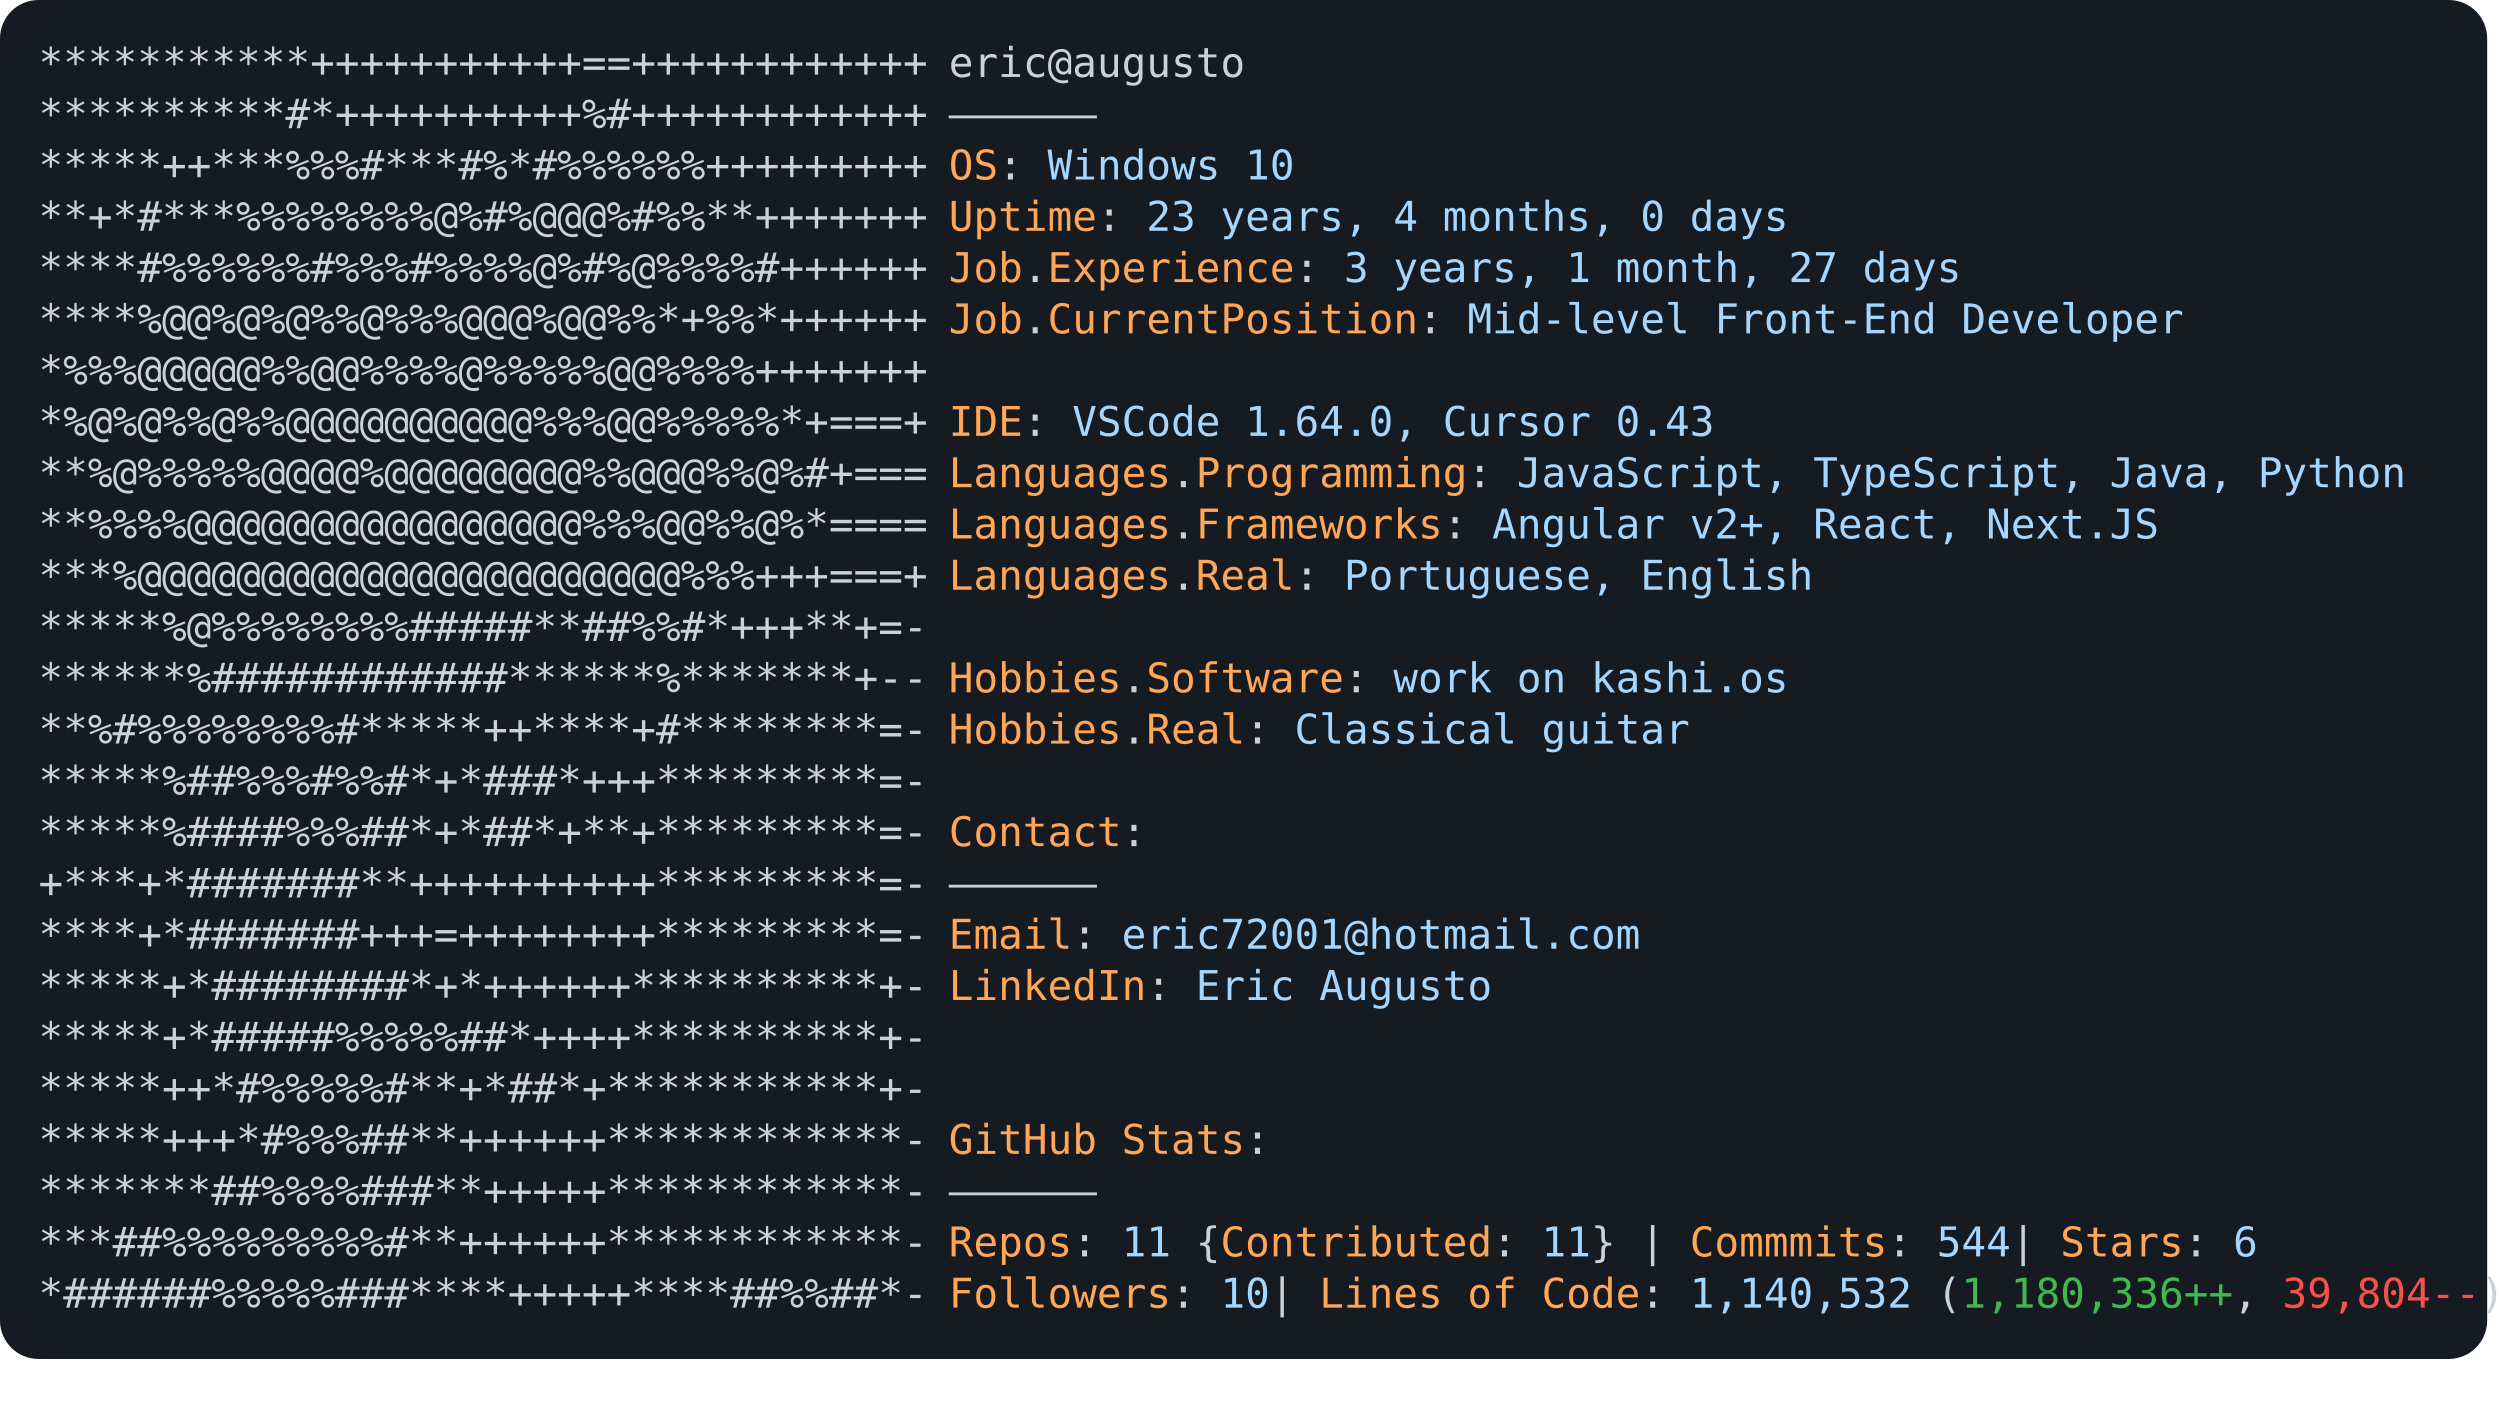
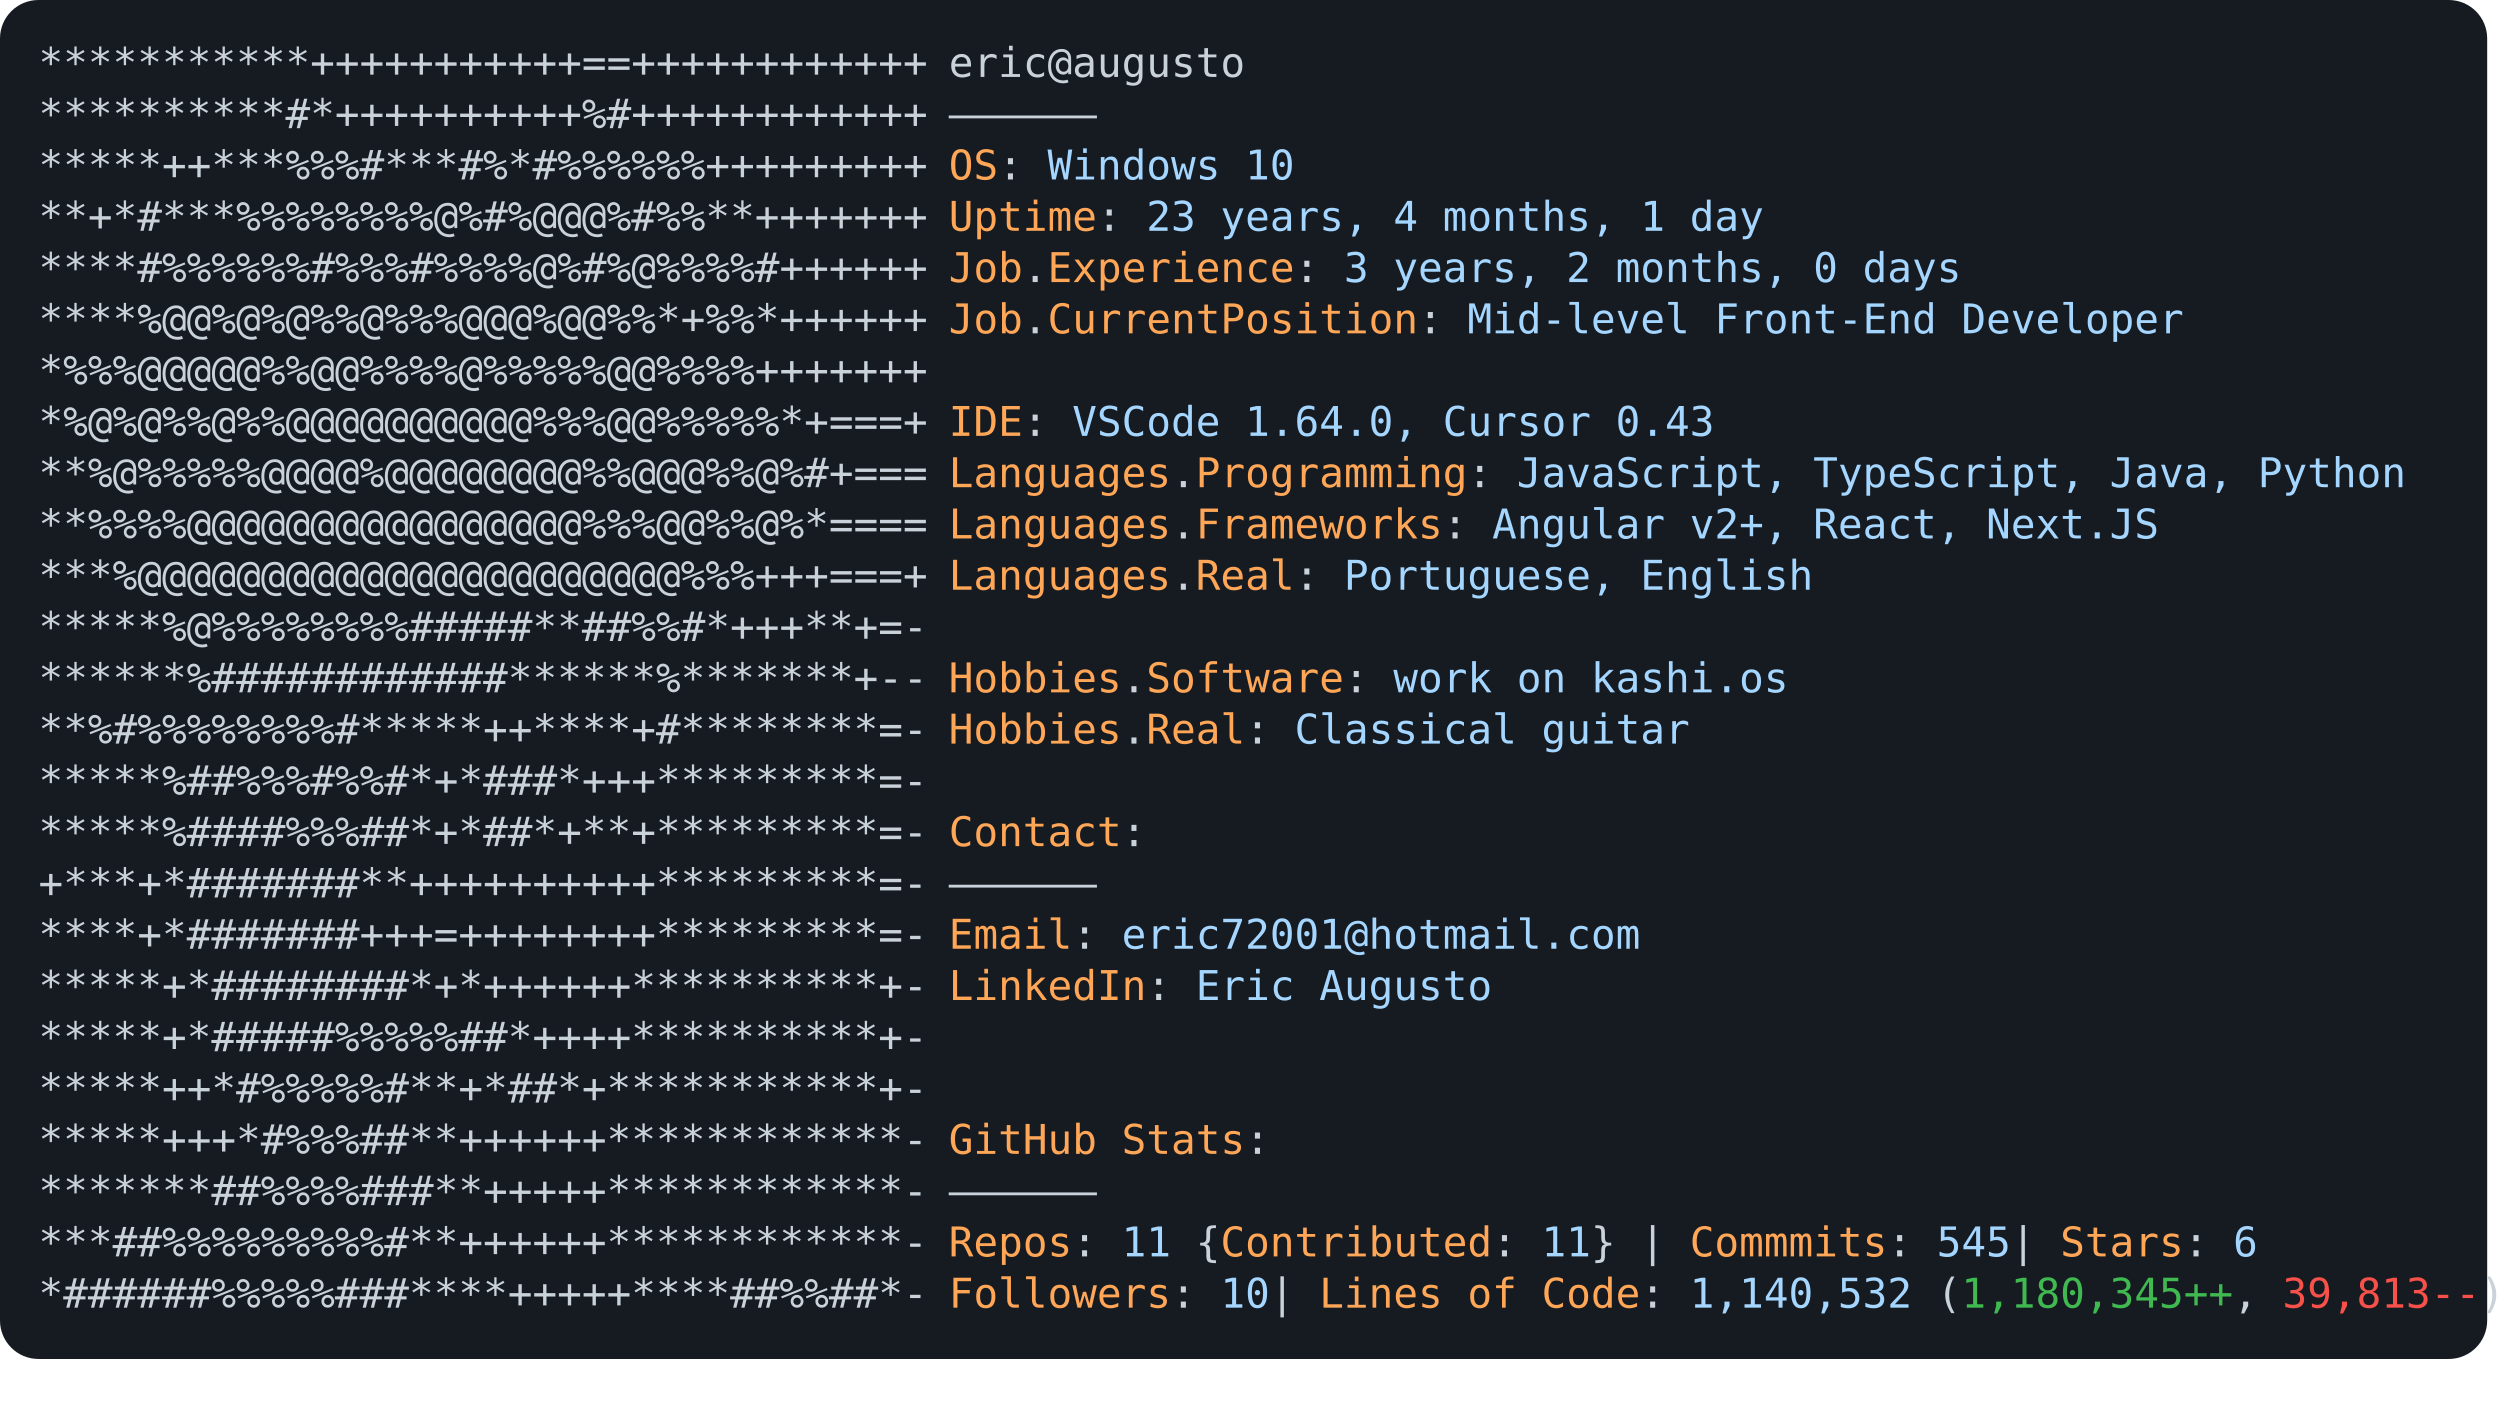
<svg xmlns="http://www.w3.org/2000/svg" font-family="Andale Mono,AndaleMono,Consolas,monospace" width="975px" height="550px" font-size="16px">
  <style>
.keyColor {fill: #ffa657;}
.valueColor {fill: #a5d6ff;}
.addColor {fill: #3fb950;}
.delColor {fill: #f85149;}
.commentColor {fill: #8b949e;}
text, tspan {white-space: pre;}
</style>
  <rect width="970px" height="530px" fill="#161b22" rx="15" />
  <text x="15" y="30" fill="#c9d1d9" class="ascii">
    <tspan x="15" y="30">***********+++++++++++==++++++++++++</tspan>
    <tspan x="15" y="50">**********#*++++++++++%#++++++++++++</tspan>
    <tspan x="15" y="70">*****++***%%%#***#%*#%%%%%%+++++++++</tspan>
    <tspan x="15" y="90">**+*#***%%%%%%%%@%#%@@@%#%%**+++++++</tspan>
    <tspan x="15" y="110">****#%%%%%%#%%%#%%%%@%#%@%%%%#++++++</tspan>
    <tspan x="15" y="130">****%@@%@%@%%@%%%@@@%@@%%*+%%*++++++</tspan>
    <tspan x="15" y="150">*%%%@@@@@%%@@%%%%@%%%%%@@%%%%+++++++</tspan>
    <tspan x="15" y="170">*%@%@%%@%%@@@@@@@@@@%%%@@%%%%%*+===+</tspan>
    <tspan x="15" y="190">**%@%%%%%@@@@%@@@@@@@@%%@@@%%@%#+===</tspan>
    <tspan x="15" y="210">**%%%%@@@@@@@@@@@@@@@@%%%@@%%@%*====</tspan>
    <tspan x="15" y="230">***%@@@@@@@@@@@@@@@@@@@@@@%%%+++===+</tspan>
    <tspan x="15" y="250">*****%@%%%%%%%%#####**##%%#*+++**+=-</tspan>
    <tspan x="15" y="270">******%############******%*******+--</tspan>
    <tspan x="15" y="290">**%#%%%%%%%%#*****++****+#********=-</tspan>
    <tspan x="15" y="310">*****%##%%%#%%#*+*###*+++*********=-</tspan>
    <tspan x="15" y="330">*****%####%%%##*+*##*+**+*********=-</tspan>
    <tspan x="15" y="350">+***+*#######**++++++++++*********=-</tspan>
    <tspan x="15" y="370">****+*#######+++=++++++++*********=-</tspan>
    <tspan x="15" y="390">*****+*########*+*++++++**********+-</tspan>
    <tspan x="15" y="410">*****+*#####%%%%%##*++++**********+-</tspan>
    <tspan x="15" y="430">*****++*#%%%%%#**+*##*+***********+-</tspan>
    <tspan x="15" y="450">*****+++*#%%%##**++++++************-</tspan>
    <tspan x="15" y="470">*******##%%%%###**+++++************-</tspan>
    <tspan x="15" y="490">***##%%%%%%%%%#**++++++************-</tspan>
    <tspan x="15" y="510">*######%%%%%###****+++++****##%%##*-</tspan>
  </text>
  <text x="370" y="30" fill="#c9d1d9">
    <tspan x="370" y="30">eric@augusto</tspan>
    <tspan x="370" y="50">——————</tspan>
    <tspan x="370" y="70" class="keyColor">OS</tspan>: <tspan class="valueColor">Windows 10</tspan>
-     <tspan x="370" y="90" class="keyColor">Uptime</tspan>: <tspan class="valueColor">23 years, 4 months, 0 days</tspan>
-     <tspan x="370" y="110" class="keyColor">Job</tspan>.<tspan class="keyColor">Experience</tspan>: <tspan class="valueColor">3 years, 1 month, 27 days</tspan>
+     <tspan x="370" y="90" class="keyColor">Uptime</tspan>: <tspan class="valueColor">23 years, 4 months, 1 day</tspan>
+     <tspan x="370" y="110" class="keyColor">Job</tspan>.<tspan class="keyColor">Experience</tspan>: <tspan class="valueColor">3 years, 2 months, 0 days</tspan>
    <tspan x="370" y="130" class="keyColor">Job</tspan>.<tspan class="keyColor">CurrentPosition</tspan>: <tspan class="valueColor">Mid-level Front-End Developer</tspan>
    <tspan x="370" y="170" class="keyColor">IDE</tspan>: <tspan class="valueColor">VSCode 1.64.0, Cursor 0.43</tspan>
    <tspan x="370" y="190" class="keyColor">Languages</tspan>.<tspan class="keyColor">Programming</tspan>: <tspan class="valueColor">JavaScript, TypeScript, Java, Python</tspan>
    <tspan x="370" y="210" class="keyColor">Languages</tspan>.<tspan class="keyColor">Frameworks</tspan>: <tspan class="valueColor">Angular v2+, React, Next.JS</tspan>
    <tspan x="370" y="230" class="keyColor">Languages</tspan>.<tspan class="keyColor">Real</tspan>: <tspan class="valueColor">Portuguese, English</tspan>
    <tspan x="370" y="270" class="keyColor">Hobbies</tspan>.<tspan class="keyColor">Software</tspan>: <tspan class="valueColor">work on kashi.os </tspan>
    <tspan x="370" y="290" class="keyColor">Hobbies</tspan>.<tspan class="keyColor">Real</tspan>: <tspan class="valueColor">Classical guitar</tspan>
    <tspan x="370" y="330" class="keyColor">Contact</tspan>:
<tspan x="370" y="350">——————</tspan>
    <tspan x="370" y="370" class="keyColor">Email</tspan>: <tspan class="valueColor">eric72001@hotmail.com</tspan>
    <tspan x="370" y="390" class="keyColor">LinkedIn</tspan>: <tspan class="valueColor"> Eric Augusto</tspan>
    <tspan x="370" y="450" class="keyColor">GitHub Stats</tspan>:
<tspan x="370" y="470">——————</tspan>
-     <tspan x="370" y="490" class="keyColor">Repos</tspan>: <tspan class="valueColor">11</tspan> {<tspan class="keyColor">Contributed</tspan>: <tspan class="valueColor">11</tspan>}  | <tspan class="keyColor">Commmits</tspan>: <tspan class="valueColor">544    </tspan>| <tspan class="keyColor">Stars</tspan>: <tspan class="valueColor">6</tspan>
-     <tspan x="370" y="510" class="keyColor">Followers</tspan>: <tspan class="valueColor">10  </tspan>| <tspan class="keyColor">Lines of Code</tspan>: <tspan class="valueColor">1,140,532</tspan> (<tspan class="addColor">1,180,336++</tspan>, <tspan class="delColor">39,804--</tspan>)
+     <tspan x="370" y="490" class="keyColor">Repos</tspan>: <tspan class="valueColor">11</tspan> {<tspan class="keyColor">Contributed</tspan>: <tspan class="valueColor">11</tspan>}  | <tspan class="keyColor">Commmits</tspan>: <tspan class="valueColor">545    </tspan>| <tspan class="keyColor">Stars</tspan>: <tspan class="valueColor">6</tspan>
+     <tspan x="370" y="510" class="keyColor">Followers</tspan>: <tspan class="valueColor">10  </tspan>| <tspan class="keyColor">Lines of Code</tspan>: <tspan class="valueColor">1,140,532</tspan> (<tspan class="addColor">1,180,345++</tspan>, <tspan class="delColor">39,813--</tspan>)
</text>
</svg>
